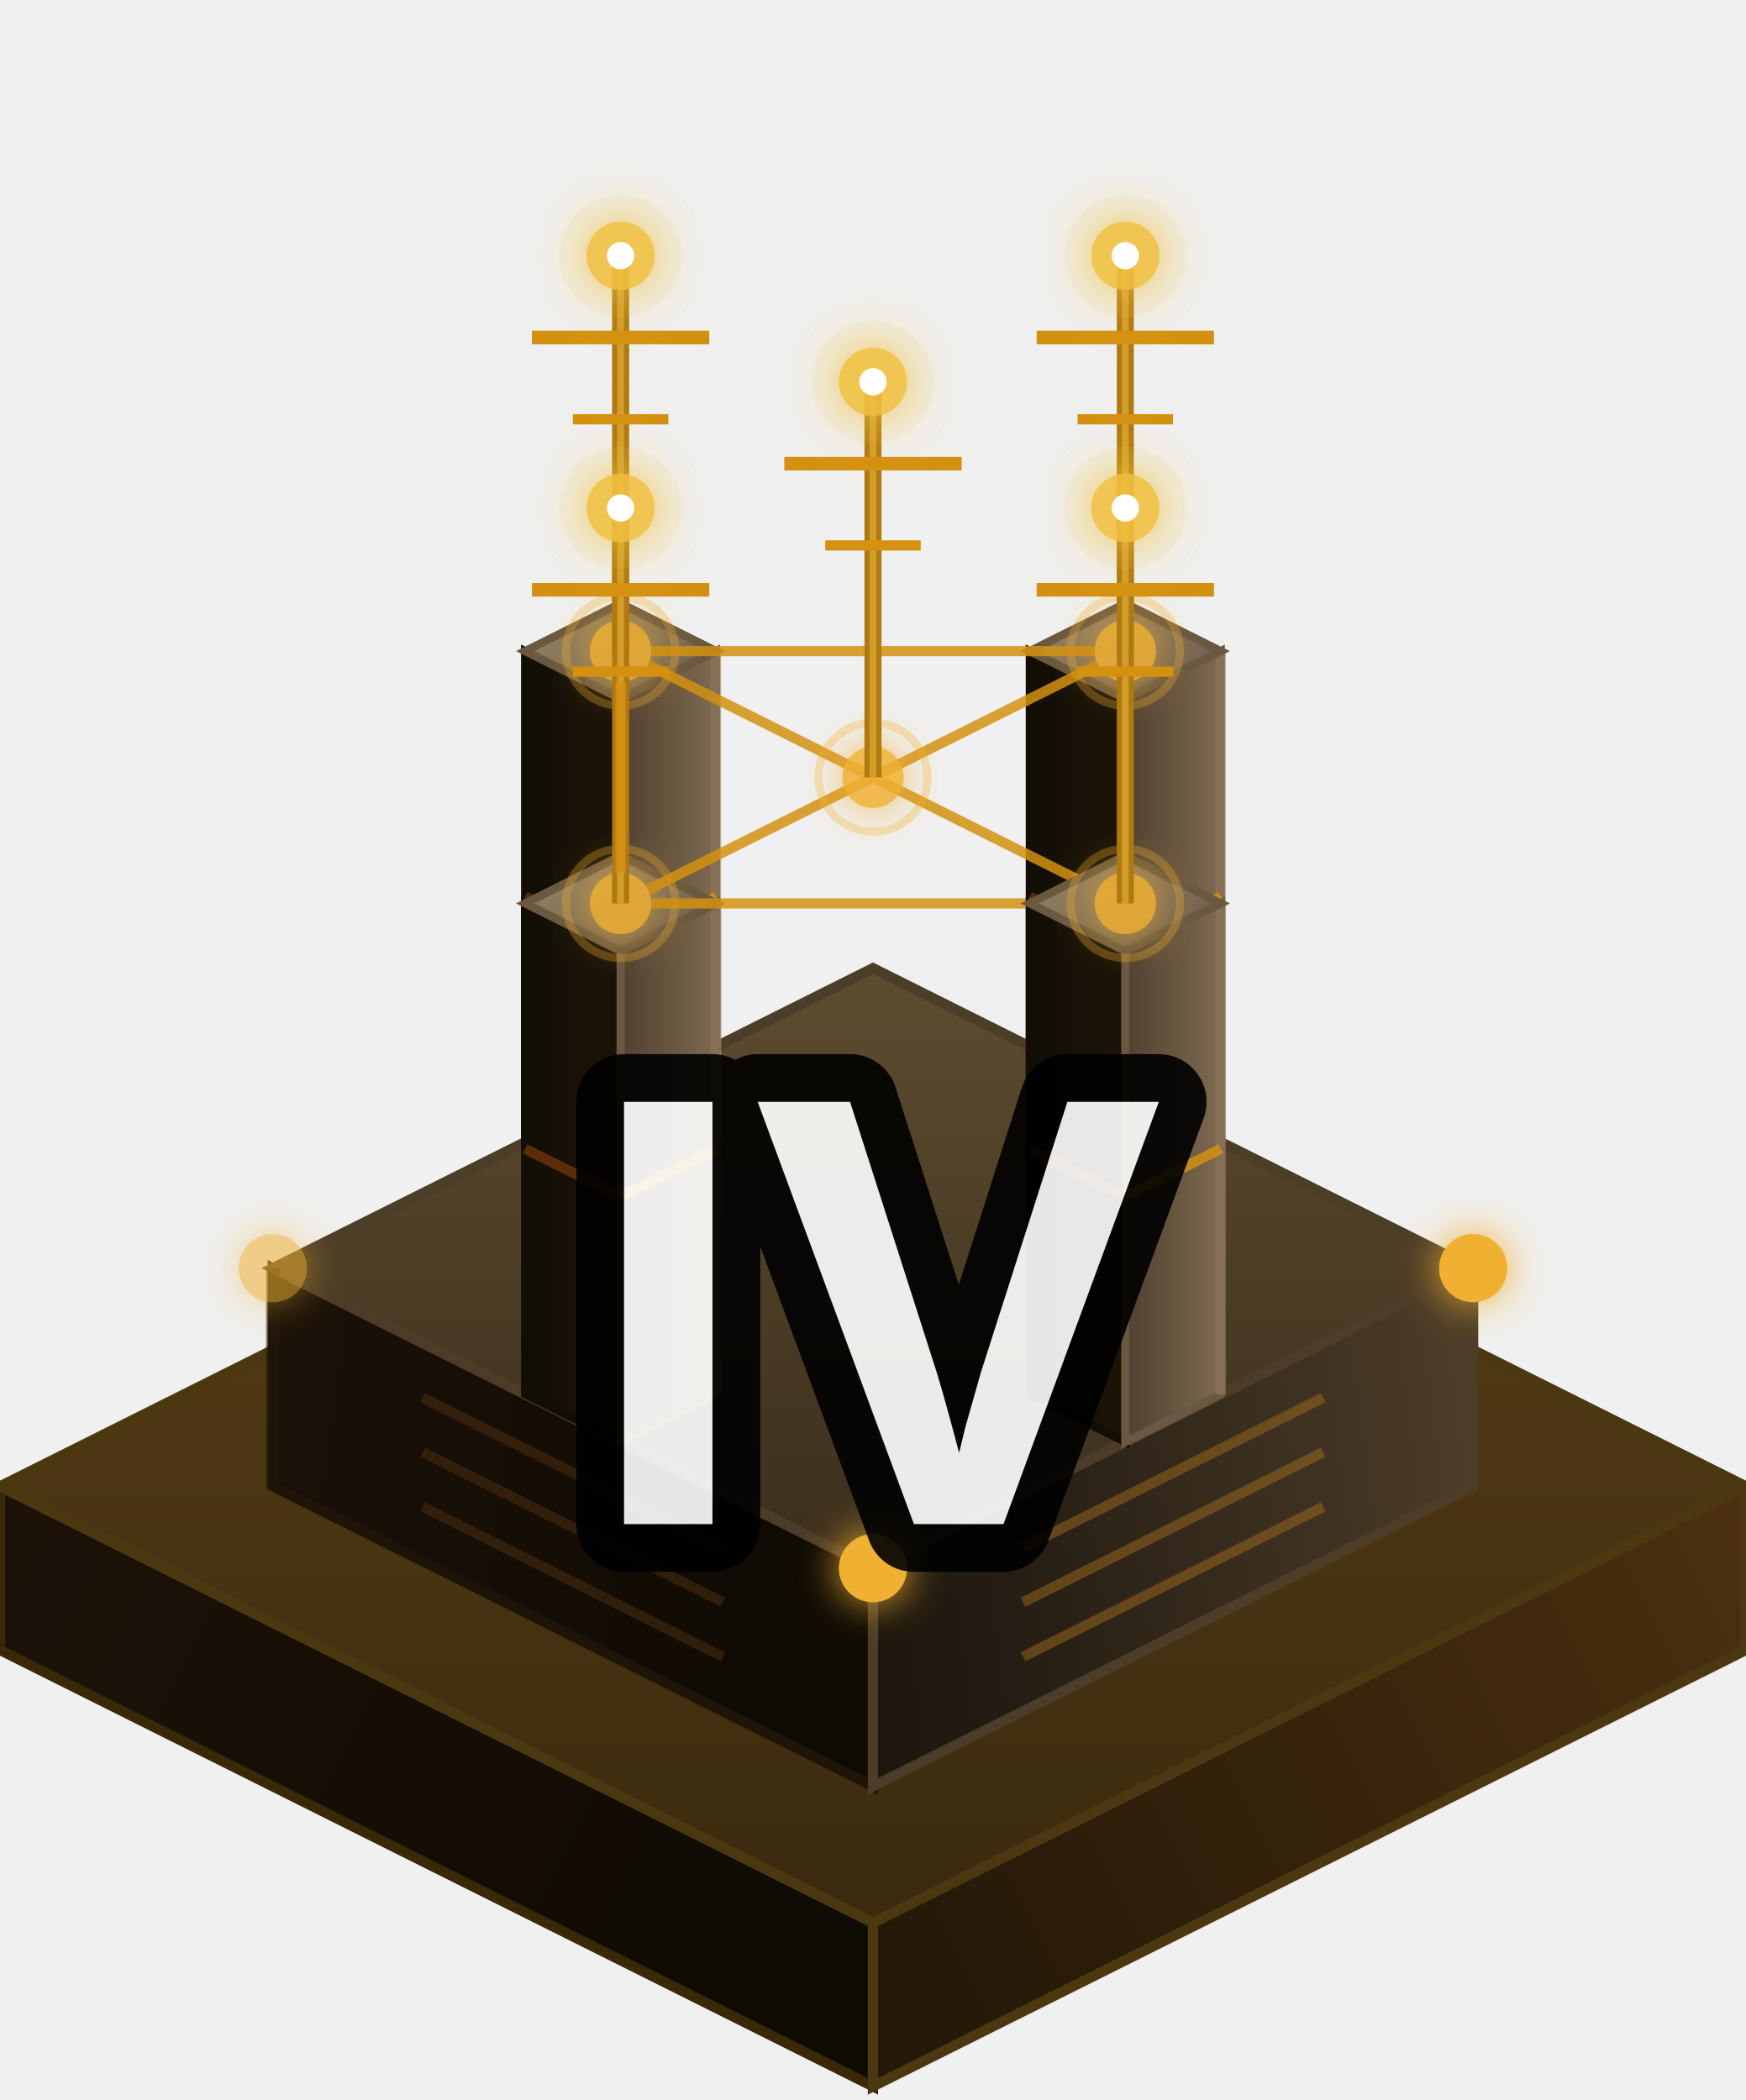
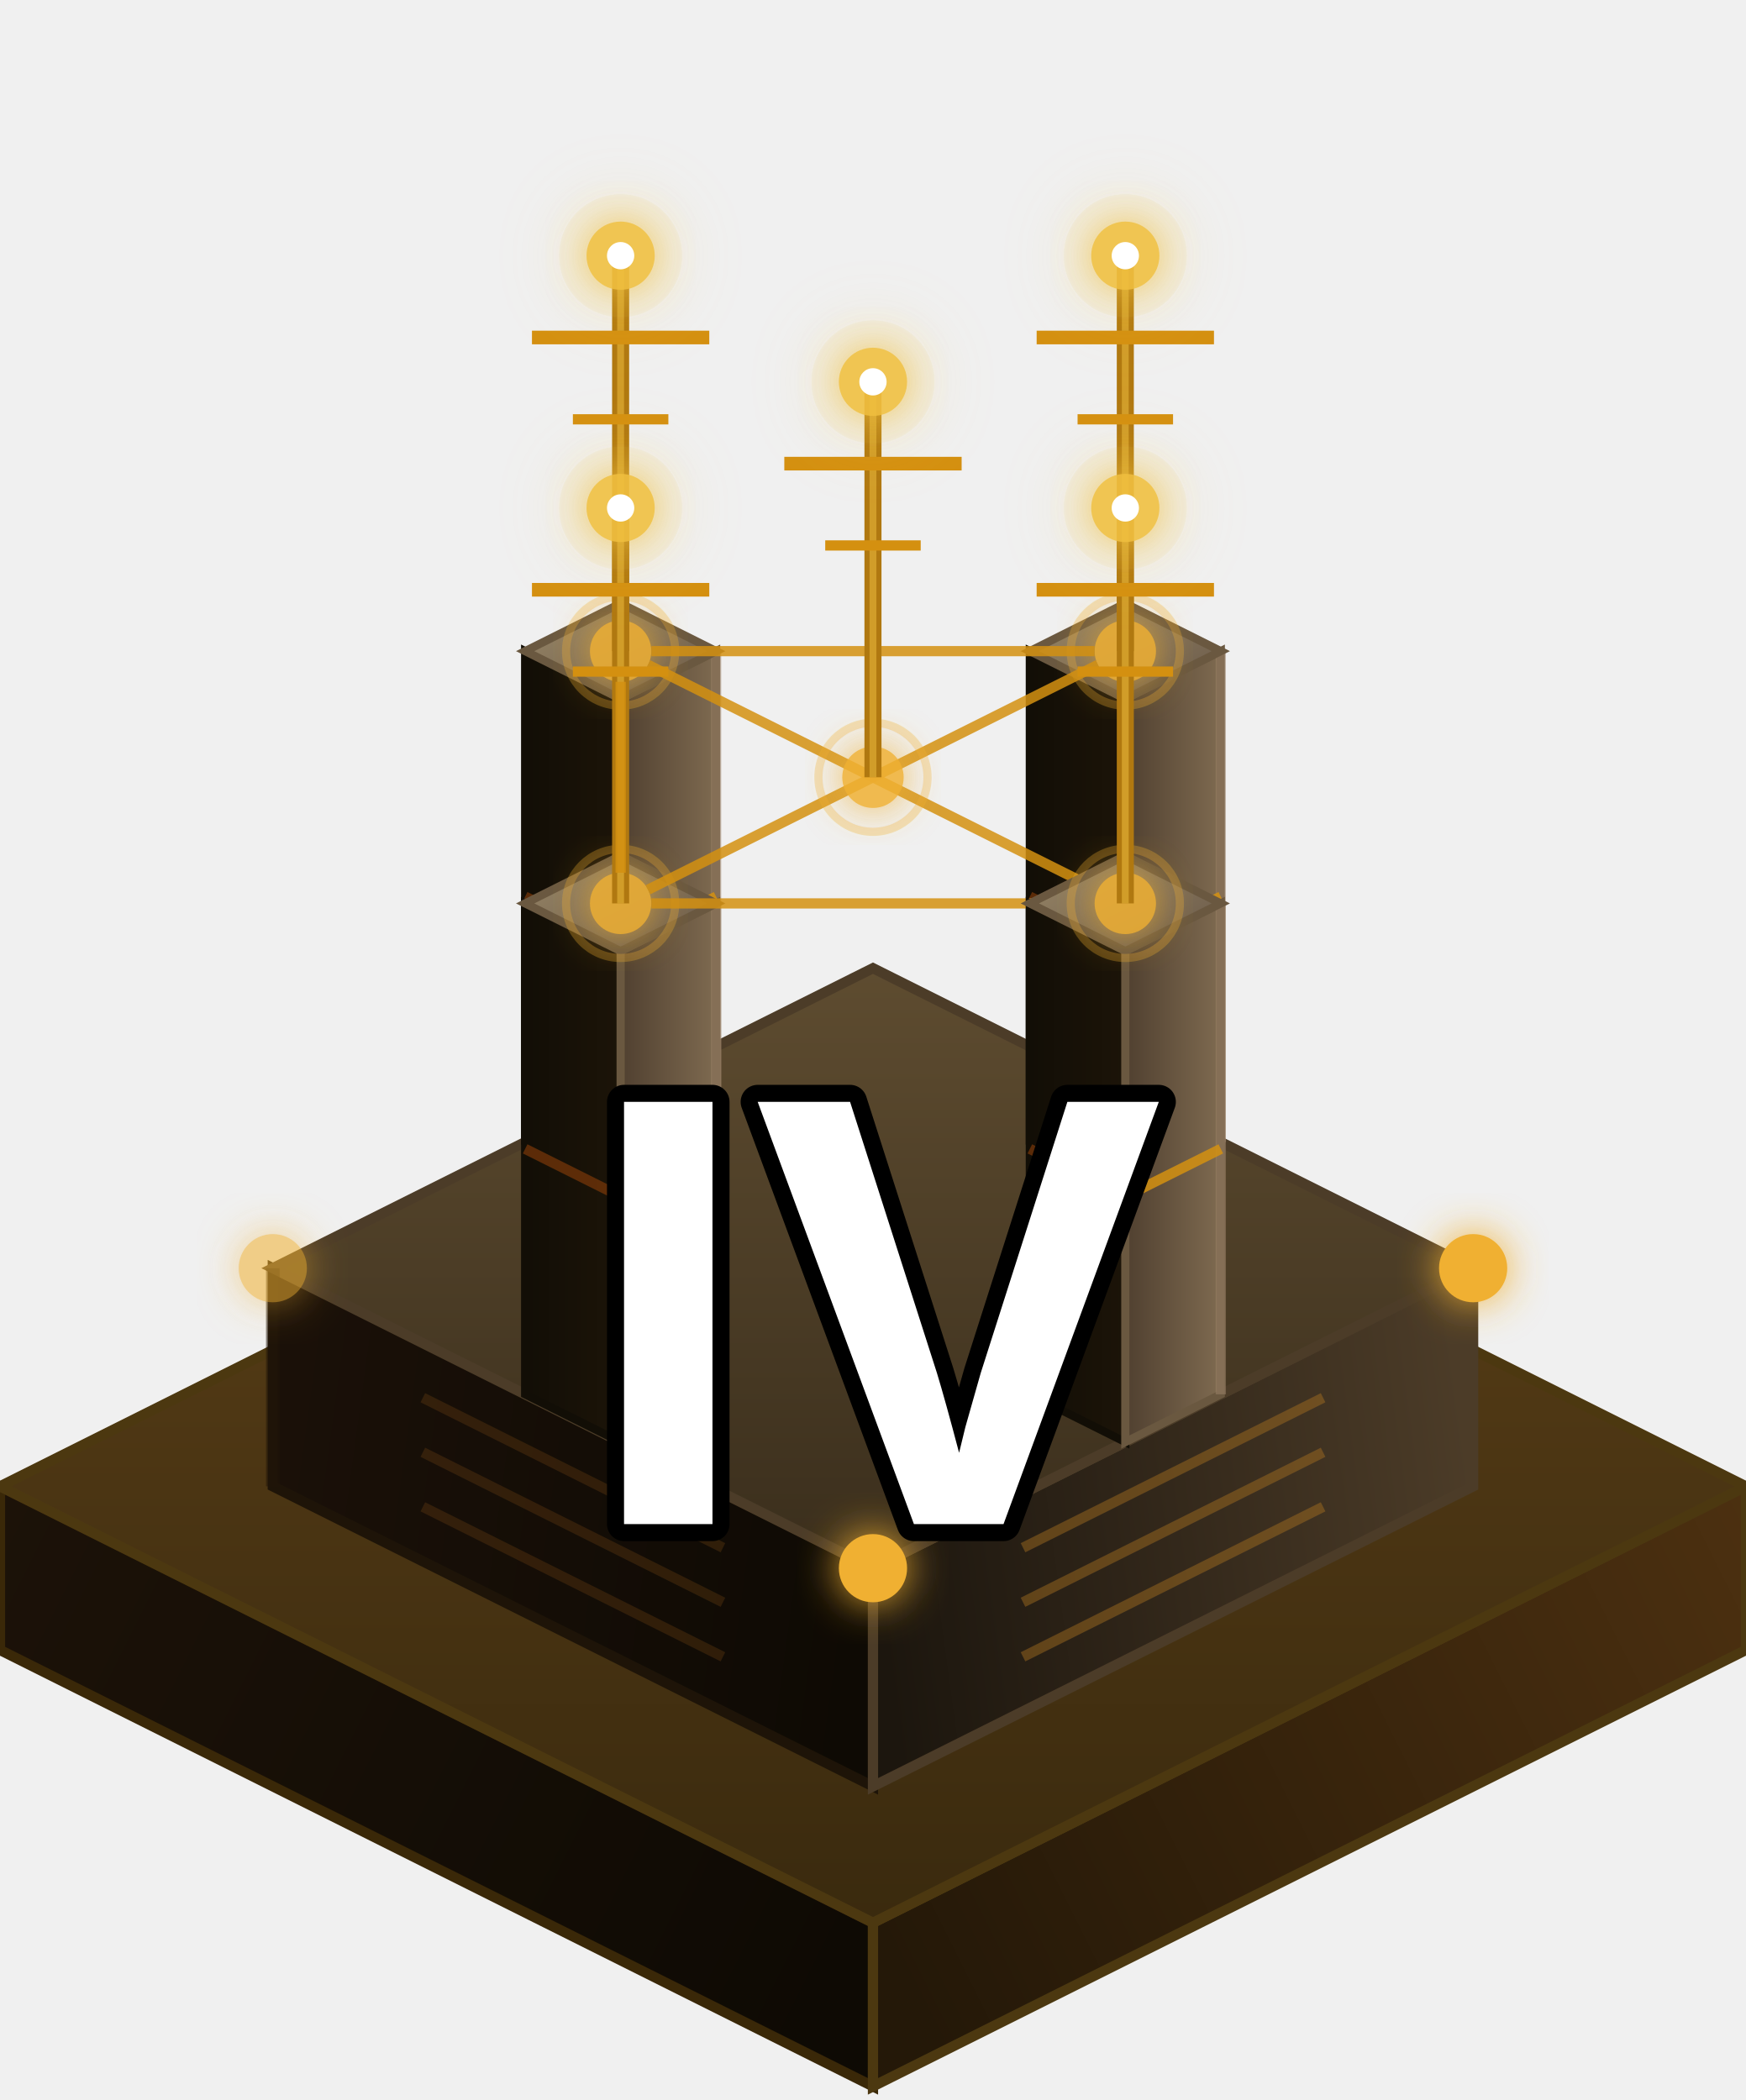
<svg xmlns="http://www.w3.org/2000/svg" viewBox="-128 -178 256 308" width="256" height="308">
  <defs>
    <linearGradient id="fR" gradientUnits="userSpaceOnUse" x1="128" y1="40" x2="0" y2="104">
      <stop offset="0%" stop-color="#4c3010" />
      <stop offset="100%" stop-color="#241808" />
    </linearGradient>
    <linearGradient id="fL" gradientUnits="userSpaceOnUse" x1="-128" y1="40" x2="0" y2="104">
      <stop offset="0%" stop-color="#1c1208" />
      <stop offset="100%" stop-color="#0e0a04" />
    </linearGradient>
    <linearGradient id="fT" gradientUnits="userSpaceOnUse" x1="0" y1="-24" x2="0" y2="104">
      <stop offset="0%" stop-color="#5c4018" />
      <stop offset="100%" stop-color="#3a2a0e" />
    </linearGradient>
    <linearGradient id="bR" gradientUnits="userSpaceOnUse" x1="88" y1="4" x2="0" y2="16">
      <stop offset="0%" stop-color="#4c3c28" />
      <stop offset="60%" stop-color="#2e2418" />
      <stop offset="100%" stop-color="#1c160e" />
    </linearGradient>
    <linearGradient id="bL" gradientUnits="userSpaceOnUse" x1="-88" y1="4" x2="0" y2="16">
      <stop offset="0%" stop-color="#1a1008" />
      <stop offset="100%" stop-color="#0e0a04" />
    </linearGradient>
    <linearGradient id="bT" gradientUnits="userSpaceOnUse" x1="0" y1="-72" x2="0" y2="16">
      <stop offset="0%" stop-color="#5e4c30" />
      <stop offset="100%" stop-color="#3a2e1c" />
    </linearGradient>
    <linearGradient id="cyR" x1="0" y1="0.5" x2="1" y2="0.5">
      <stop offset="0%" stop-color="#504030" />
      <stop offset="100%" stop-color="#7e6a50" />
    </linearGradient>
    <linearGradient id="cyL" x1="0" y1="0.5" x2="1" y2="0.5">
      <stop offset="0%" stop-color="#120e06" />
      <stop offset="100%" stop-color="#1c1408" />
    </linearGradient>
    <linearGradient id="cyTop" x1="0" y1="0" x2="1" y2="1">
      <stop offset="0%" stop-color="#9a8868" />
      <stop offset="100%" stop-color="#685848" />
    </linearGradient>
    <filter id="glow" x="-60%" y="-60%" width="220%" height="220%">
      <feGaussianBlur stdDeviation="3" result="blur" />
      <feMerge>
        <feMergeNode in="blur" />
        <feMergeNode in="SourceGraphic" />
      </feMerge>
    </filter>
    <filter id="softglow" x="-80%" y="-80%" width="260%" height="260%">
      <feGaussianBlur stdDeviation="5" result="blur" />
      <feMerge>
        <feMergeNode in="blur" />
        <feMergeNode in="SourceGraphic" />
      </feMerge>
    </filter>
  </defs>
  <polygon points="-128,64 0,128 0,104 -128,40" fill="url(#fL)" stroke="#3a2808" stroke-width="1.5" />
  <polygon points="128,64 0,128 0,104 128,40" fill="url(#fR)" stroke="#4c3810" stroke-width="1.5" />
  <polygon points="0,-24 128,40 0,104 -128,40" fill="url(#fT)" stroke="#4c3810" stroke-width="1.5" />
  <g transform="translate(0, 36)">
    <polygon points="-88,4 0,48 0,16 -88,-28" fill="url(#bL)" stroke="#1e1408" stroke-width="1.5" />
    <polygon points="88,4 0,48 0,16 88,-28" fill="url(#bR)" stroke="#4c3c28" stroke-width="1.5" />
    <polygon points="0,-72 88,-28 0,16 -88,-28" fill="url(#bT)" stroke="#4c3c28" stroke-width="1.5" />
    <line x1="66" y1="7" x2="22" y2="29" stroke="#a87020" stroke-width="1.5" opacity="0.45" />
    <line x1="66" y1="-1" x2="22" y2="21" stroke="#a87020" stroke-width="1.5" opacity="0.45" />
    <line x1="66" y1="-9" x2="22" y2="13" stroke="#a87020" stroke-width="1.5" opacity="0.45" />
    <line x1="-88" y1="4" x2="-88" y2="-28" stroke="#201408" stroke-width="2" opacity="0.5" />
    <line x1="-66" y1="7" x2="-22" y2="29" stroke="#6a4010" stroke-width="1.5" opacity="0.35" />
    <line x1="-66" y1="-1" x2="-22" y2="21" stroke="#6a4010" stroke-width="1.5" opacity="0.35" />
    <line x1="-66" y1="-9" x2="-22" y2="13" stroke="#6a4010" stroke-width="1.5" opacity="0.35" />
    <circle cx="88" cy="-28" r="5" fill="#f0b030" filter="url(#glow)" />
    <circle cx="-88" cy="-28" r="5" fill="#f0b030" filter="url(#glow)" opacity="0.55" />
    <circle cx="0" cy="16" r="5" fill="#f0b030" filter="url(#glow)" />
    <g transform="translate(-37, -18.5)">
      <polygon points="-14,-28 0,-21 0,-93 -14,-100" fill="url(#cyL)" stroke="#120e06" stroke-width="1.2" />
      <polygon points="14,-28 0,-21 0,-93 14,-100" fill="url(#cyR)" stroke="#6a5840" stroke-width="1.2" />
      <line x1="14" y1="-28" x2="14" y2="-100" stroke="#9a8268" stroke-width="1.5" opacity="0.55" />
      <line x1="-14" y1="-64" x2="0" y2="-57" stroke="#7a3808" stroke-width="1.5" opacity="0.7" />
      <line x1="14" y1="-64" x2="0" y2="-57" stroke="#d49010" stroke-width="1.5" opacity="0.85" />
      <polygon points="0,-107 14,-100 0,-93 -14,-100" fill="url(#cyTop)" stroke="#6a5840" stroke-width="1.2" />
      <circle cx="0" cy="-100" r="4.5" fill="#f0b030" opacity="0.85" filter="url(#glow)" />
      <circle cx="0" cy="-100" r="8" fill="none" stroke="#f0b030" stroke-width="1.2" opacity="0.3" />
      <line x1="0" y1="-100" x2="0" y2="-158" stroke="#b07810" stroke-width="2.5" />
      <line x1="0" y1="-100" x2="0" y2="-158" stroke="#f0c040" stroke-width="1" opacity="0.52" />
      <line x1="-13" y1="-146" x2="13" y2="-146" stroke="#d49010" stroke-width="2" />
      <line x1="-7" y1="-134" x2="7" y2="-134" stroke="#d49010" stroke-width="1.5" />
      <circle cx="0" cy="-158" r="9" fill="#f0c040" opacity="0.12" filter="url(#softglow)" />
      <circle cx="0" cy="-158" r="5" fill="#f0c040" opacity="0.88" filter="url(#glow)" />
      <circle cx="0" cy="-158" r="2" fill="#ffffff" />
    </g>
    <g transform="translate(37, -18.5)">
      <polygon points="-14,-28 0,-21 0,-93 -14,-100" fill="url(#cyL)" stroke="#120e06" stroke-width="1.2" />
      <polygon points="14,-28 0,-21 0,-93 14,-100" fill="url(#cyR)" stroke="#6a5840" stroke-width="1.2" />
      <line x1="14" y1="-28" x2="14" y2="-100" stroke="#9a8268" stroke-width="1.5" opacity="0.55" />
      <line x1="-14" y1="-64" x2="0" y2="-57" stroke="#7a3808" stroke-width="1.5" opacity="0.7" />
      <line x1="14" y1="-64" x2="0" y2="-57" stroke="#d49010" stroke-width="1.5" opacity="0.85" />
      <polygon points="0,-107 14,-100 0,-93 -14,-100" fill="url(#cyTop)" stroke="#6a5840" stroke-width="1.2" />
      <circle cx="0" cy="-100" r="4.5" fill="#f0b030" opacity="0.85" filter="url(#glow)" />
      <circle cx="0" cy="-100" r="8" fill="none" stroke="#f0b030" stroke-width="1.2" opacity="0.3" />
      <line x1="0" y1="-100" x2="0" y2="-158" stroke="#b07810" stroke-width="2.5" />
      <line x1="0" y1="-100" x2="0" y2="-158" stroke="#f0c040" stroke-width="1" opacity="0.52" />
      <line x1="-13" y1="-146" x2="13" y2="-146" stroke="#d49010" stroke-width="2" />
      <line x1="-7" y1="-134" x2="7" y2="-134" stroke="#d49010" stroke-width="1.5" />
      <circle cx="0" cy="-158" r="9" fill="#f0c040" opacity="0.12" filter="url(#softglow)" />
      <circle cx="0" cy="-158" r="5" fill="#f0c040" opacity="0.88" filter="url(#glow)" />
      <circle cx="0" cy="-158" r="2" fill="#ffffff" />
    </g>
    <g transform="translate(-37, 18.5)">
      <polygon points="-14,-28 0,-21 0,-93 -14,-100" fill="url(#cyL)" stroke="#120e06" stroke-width="1.2" />
      <polygon points="14,-28 0,-21 0,-93 14,-100" fill="url(#cyR)" stroke="#6a5840" stroke-width="1.2" />
      <line x1="14" y1="-28" x2="14" y2="-100" stroke="#9a8268" stroke-width="1.5" opacity="0.55" />
      <line x1="-14" y1="-64" x2="0" y2="-57" stroke="#7a3808" stroke-width="1.5" opacity="0.7" />
      <line x1="14" y1="-64" x2="0" y2="-57" stroke="#d49010" stroke-width="1.5" opacity="0.85" />
      <polygon points="0,-107 14,-100 0,-93 -14,-100" fill="url(#cyTop)" stroke="#6a5840" stroke-width="1.2" />
      <circle cx="0" cy="-100" r="4.5" fill="#f0b030" opacity="0.85" filter="url(#glow)" />
      <circle cx="0" cy="-100" r="8" fill="none" stroke="#f0b030" stroke-width="1.2" opacity="0.3" />
      <line x1="0" y1="-100" x2="0" y2="-158" stroke="#b07810" stroke-width="2.5" />
      <line x1="0" y1="-100" x2="0" y2="-158" stroke="#f0c040" stroke-width="1" opacity="0.52" />
      <line x1="-13" y1="-146" x2="13" y2="-146" stroke="#d49010" stroke-width="2" />
      <line x1="-7" y1="-134" x2="7" y2="-134" stroke="#d49010" stroke-width="1.5" />
      <circle cx="0" cy="-158" r="9" fill="#f0c040" opacity="0.12" filter="url(#softglow)" />
      <circle cx="0" cy="-158" r="5" fill="#f0c040" opacity="0.88" filter="url(#glow)" />
      <circle cx="0" cy="-158" r="2" fill="#ffffff" />
    </g>
    <line x1="-32.5" y1="-118.5" x2="32.5" y2="-118.5" stroke="#d49010" stroke-width="1.5" opacity="0.85" />
    <line x1="37" y1="-114" x2="37" y2="-86" stroke="#d49010" stroke-width="1.5" opacity="0.85" />
    <line x1="32.5" y1="-81.5" x2="-32.5" y2="-81.5" stroke="#d49010" stroke-width="1.5" opacity="0.85" />
    <line x1="-37" y1="-86" x2="-37" y2="-114" stroke="#d49010" stroke-width="1.5" opacity="0.85" />
    <line x1="-33" y1="-116.5" x2="33" y2="-83.5" stroke="#d49010" stroke-width="1.5" opacity="0.85" />
    <line x1="33" y1="-116.5" x2="-33" y2="-83.5" stroke="#d49010" stroke-width="1.5" opacity="0.85" />
    <g transform="translate(37, 18.5)">
      <polygon points="-14,-28 0,-21 0,-93 -14,-100" fill="url(#cyL)" stroke="#120e06" stroke-width="1.2" />
      <polygon points="14,-28 0,-21 0,-93 14,-100" fill="url(#cyR)" stroke="#6a5840" stroke-width="1.2" />
      <line x1="14" y1="-28" x2="14" y2="-100" stroke="#9a8268" stroke-width="1.5" opacity="0.55" />
      <line x1="-14" y1="-64" x2="0" y2="-57" stroke="#7a3808" stroke-width="1.5" opacity="0.7" />
      <line x1="14" y1="-64" x2="0" y2="-57" stroke="#d49010" stroke-width="1.5" opacity="0.85" />
      <polygon points="0,-107 14,-100 0,-93 -14,-100" fill="url(#cyTop)" stroke="#6a5840" stroke-width="1.2" />
      <circle cx="0" cy="-100" r="4.5" fill="#f0b030" opacity="0.85" filter="url(#glow)" />
      <circle cx="0" cy="-100" r="8" fill="none" stroke="#f0b030" stroke-width="1.2" opacity="0.3" />
      <line x1="0" y1="-100" x2="0" y2="-158" stroke="#b07810" stroke-width="2.5" />
      <line x1="0" y1="-100" x2="0" y2="-158" stroke="#f0c040" stroke-width="1" opacity="0.52" />
      <line x1="-13" y1="-146" x2="13" y2="-146" stroke="#d49010" stroke-width="2" />
      <line x1="-7" y1="-134" x2="7" y2="-134" stroke="#d49010" stroke-width="1.5" />
      <circle cx="0" cy="-158" r="9" fill="#f0c040" opacity="0.12" filter="url(#softglow)" />
      <circle cx="0" cy="-158" r="5" fill="#f0c040" opacity="0.88" filter="url(#glow)" />
      <circle cx="0" cy="-158" r="2" fill="#ffffff" />
    </g>
    <circle cx="0" cy="-100" r="4.5" fill="#f0b030" opacity="0.85" filter="url(#glow)" />
    <circle cx="0" cy="-100" r="8" fill="none" stroke="#f0b030" stroke-width="1.2" opacity="0.3" />
    <line x1="0" y1="-100" x2="0" y2="-158" stroke="#b07810" stroke-width="2.5" />
    <line x1="0" y1="-100" x2="0" y2="-158" stroke="#f0c040" stroke-width="1" opacity="0.52" />
    <line x1="-13" y1="-146" x2="13" y2="-146" stroke="#d49010" stroke-width="2" />
    <line x1="-7" y1="-134" x2="7" y2="-134" stroke="#d49010" stroke-width="1.5" />
    <circle cx="0" cy="-158" r="9" fill="#f0c040" opacity="0.12" filter="url(#softglow)" />
    <circle cx="0" cy="-158" r="5" fill="#f0c040" opacity="0.88" filter="url(#glow)" />
    <circle cx="0" cy="-158" r="2" fill="#ffffff" />
  </g>
  <g>
-     <text x="0" y="20" font-family="'Arial Black', Arial, sans-serif" font-weight="900" font-size="90" text-anchor="middle" dominant-baseline="middle" stroke="#000000" stroke-width="14" stroke-linejoin="round" paint-order="stroke" fill="#ffffff" opacity="0.90">IV</text>
+     <text x="0" y="20" font-family="'Arial Black', Arial, sans-serif" font-weight="900" font-size="90" text-anchor="middle" dominant-baseline="middle" fill="none" stroke="#000000" stroke-width="5" stroke-linejoin="round">IV</text>
+     <text x="0" y="20" font-family="'Arial Black', Arial, sans-serif" font-weight="900" font-size="90" text-anchor="middle" dominant-baseline="middle" fill="#ffffff">IV</text>
  </g>
</svg>
